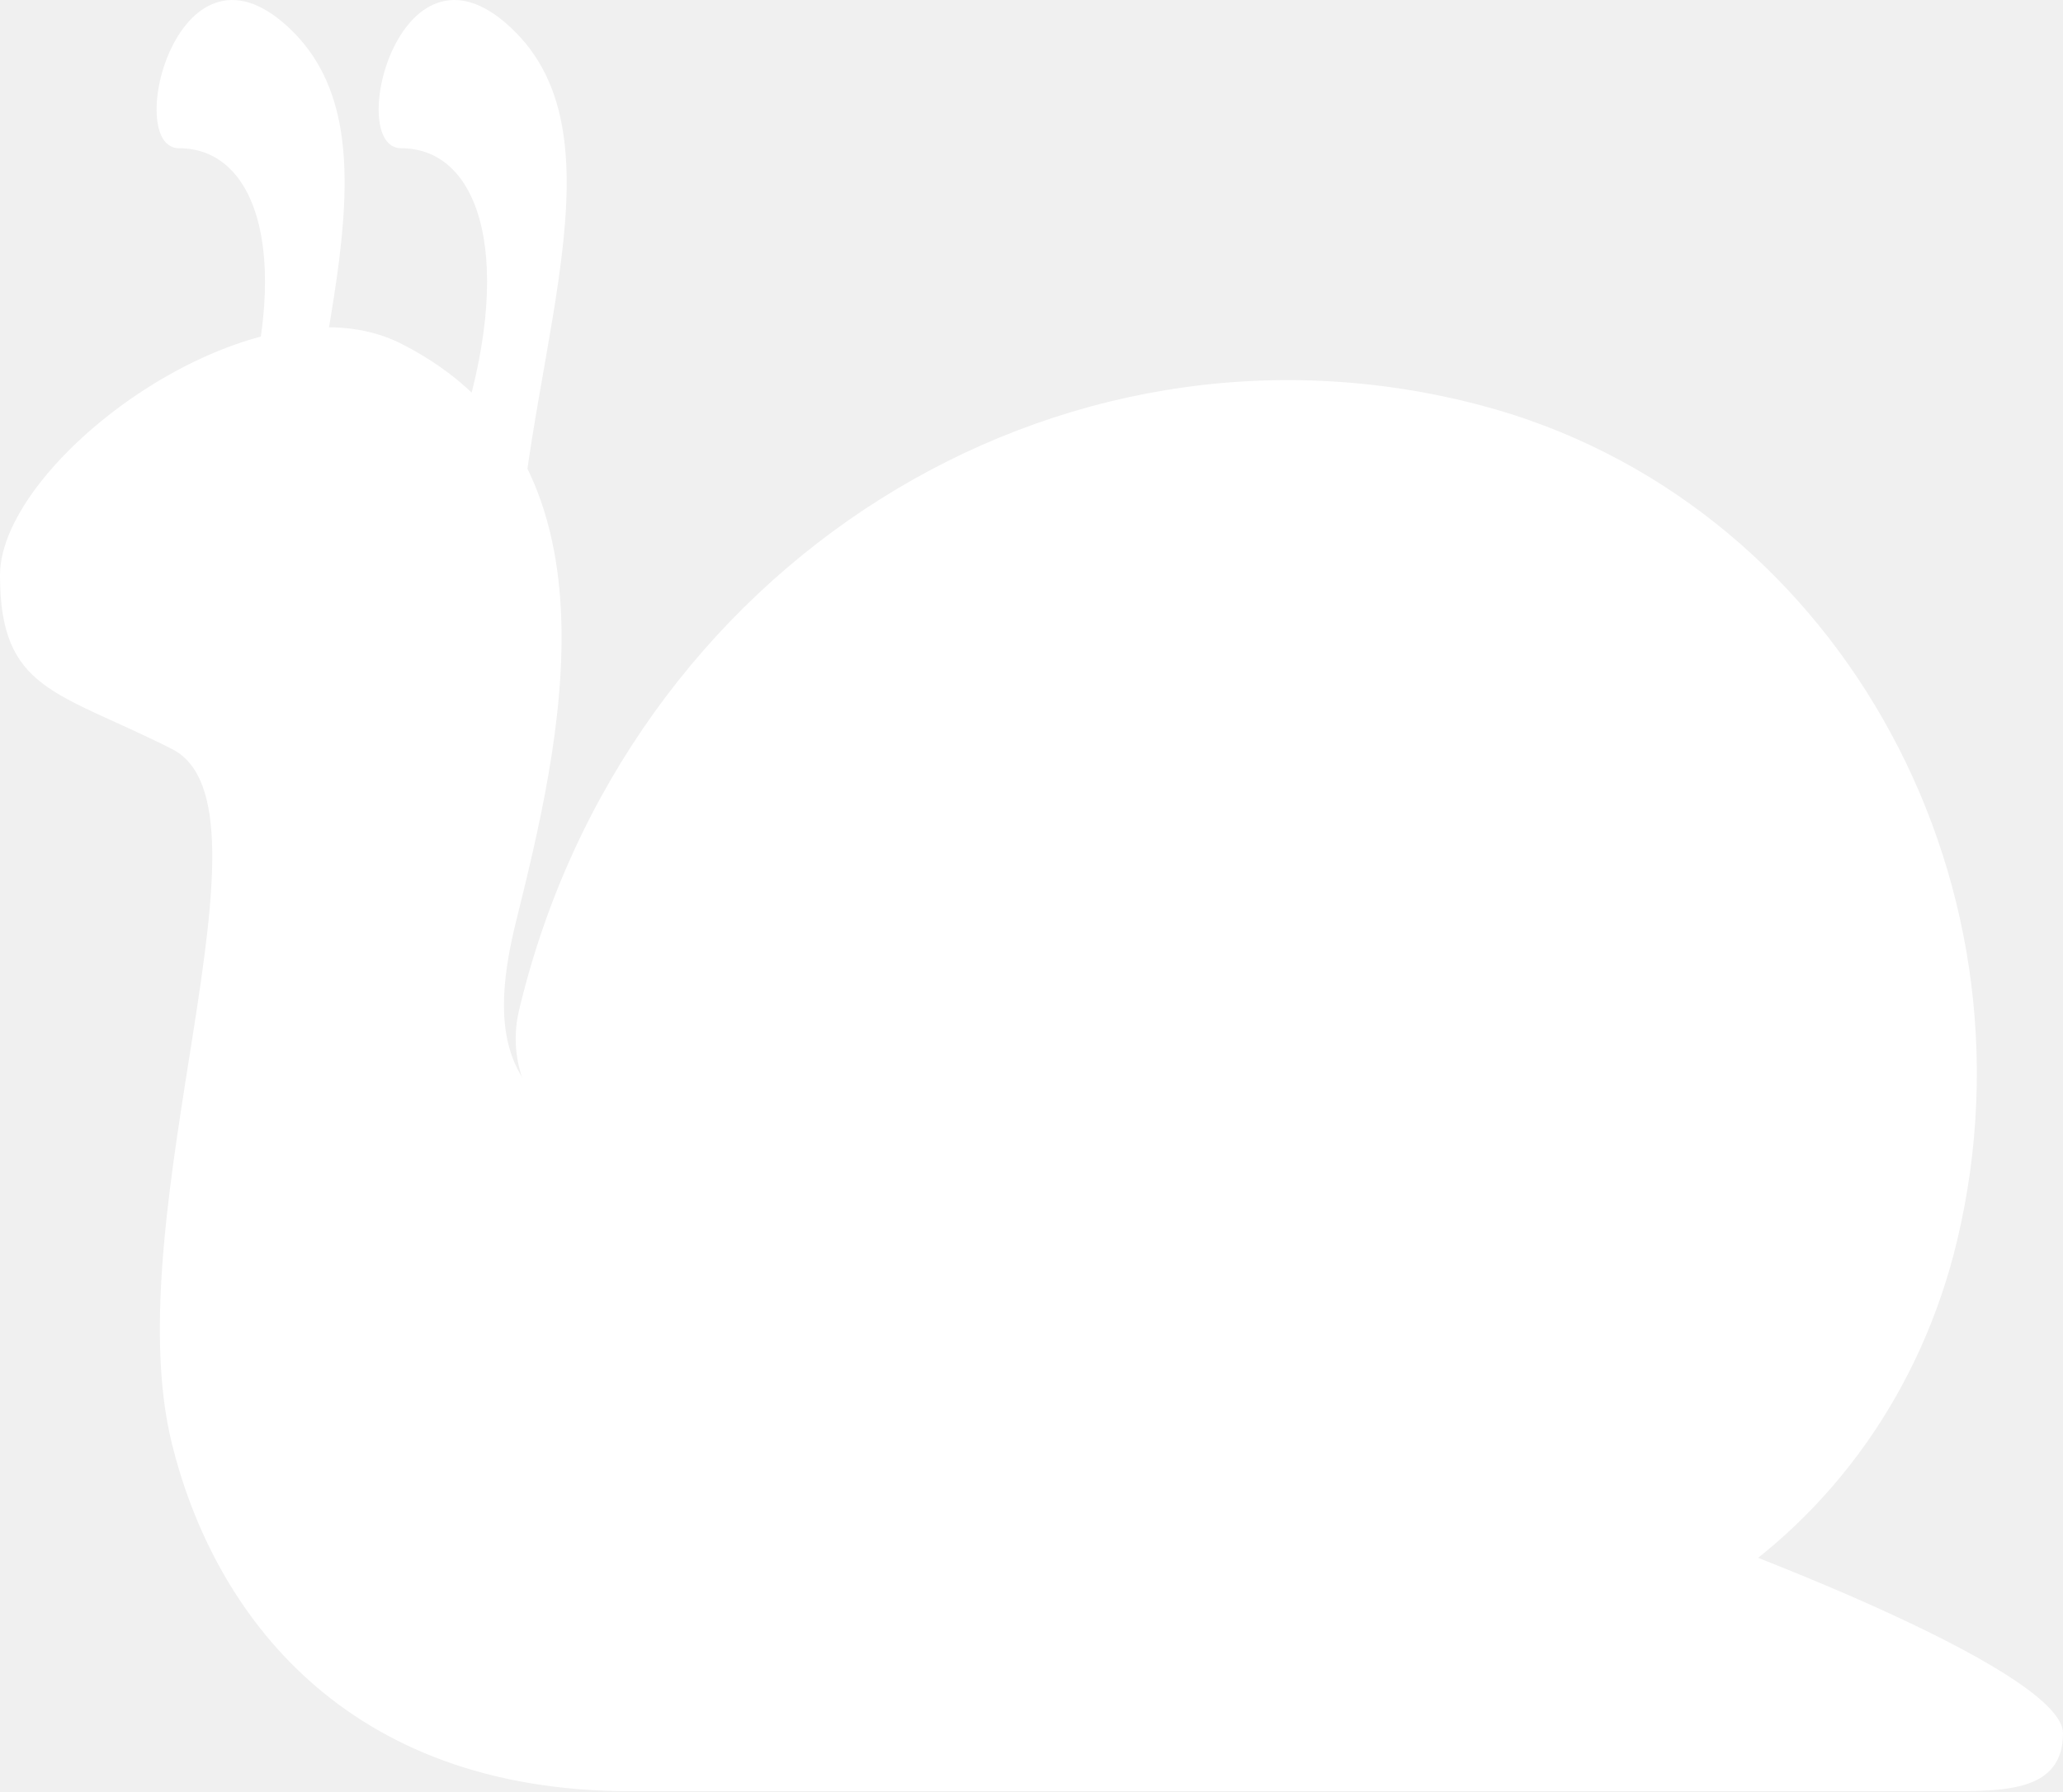
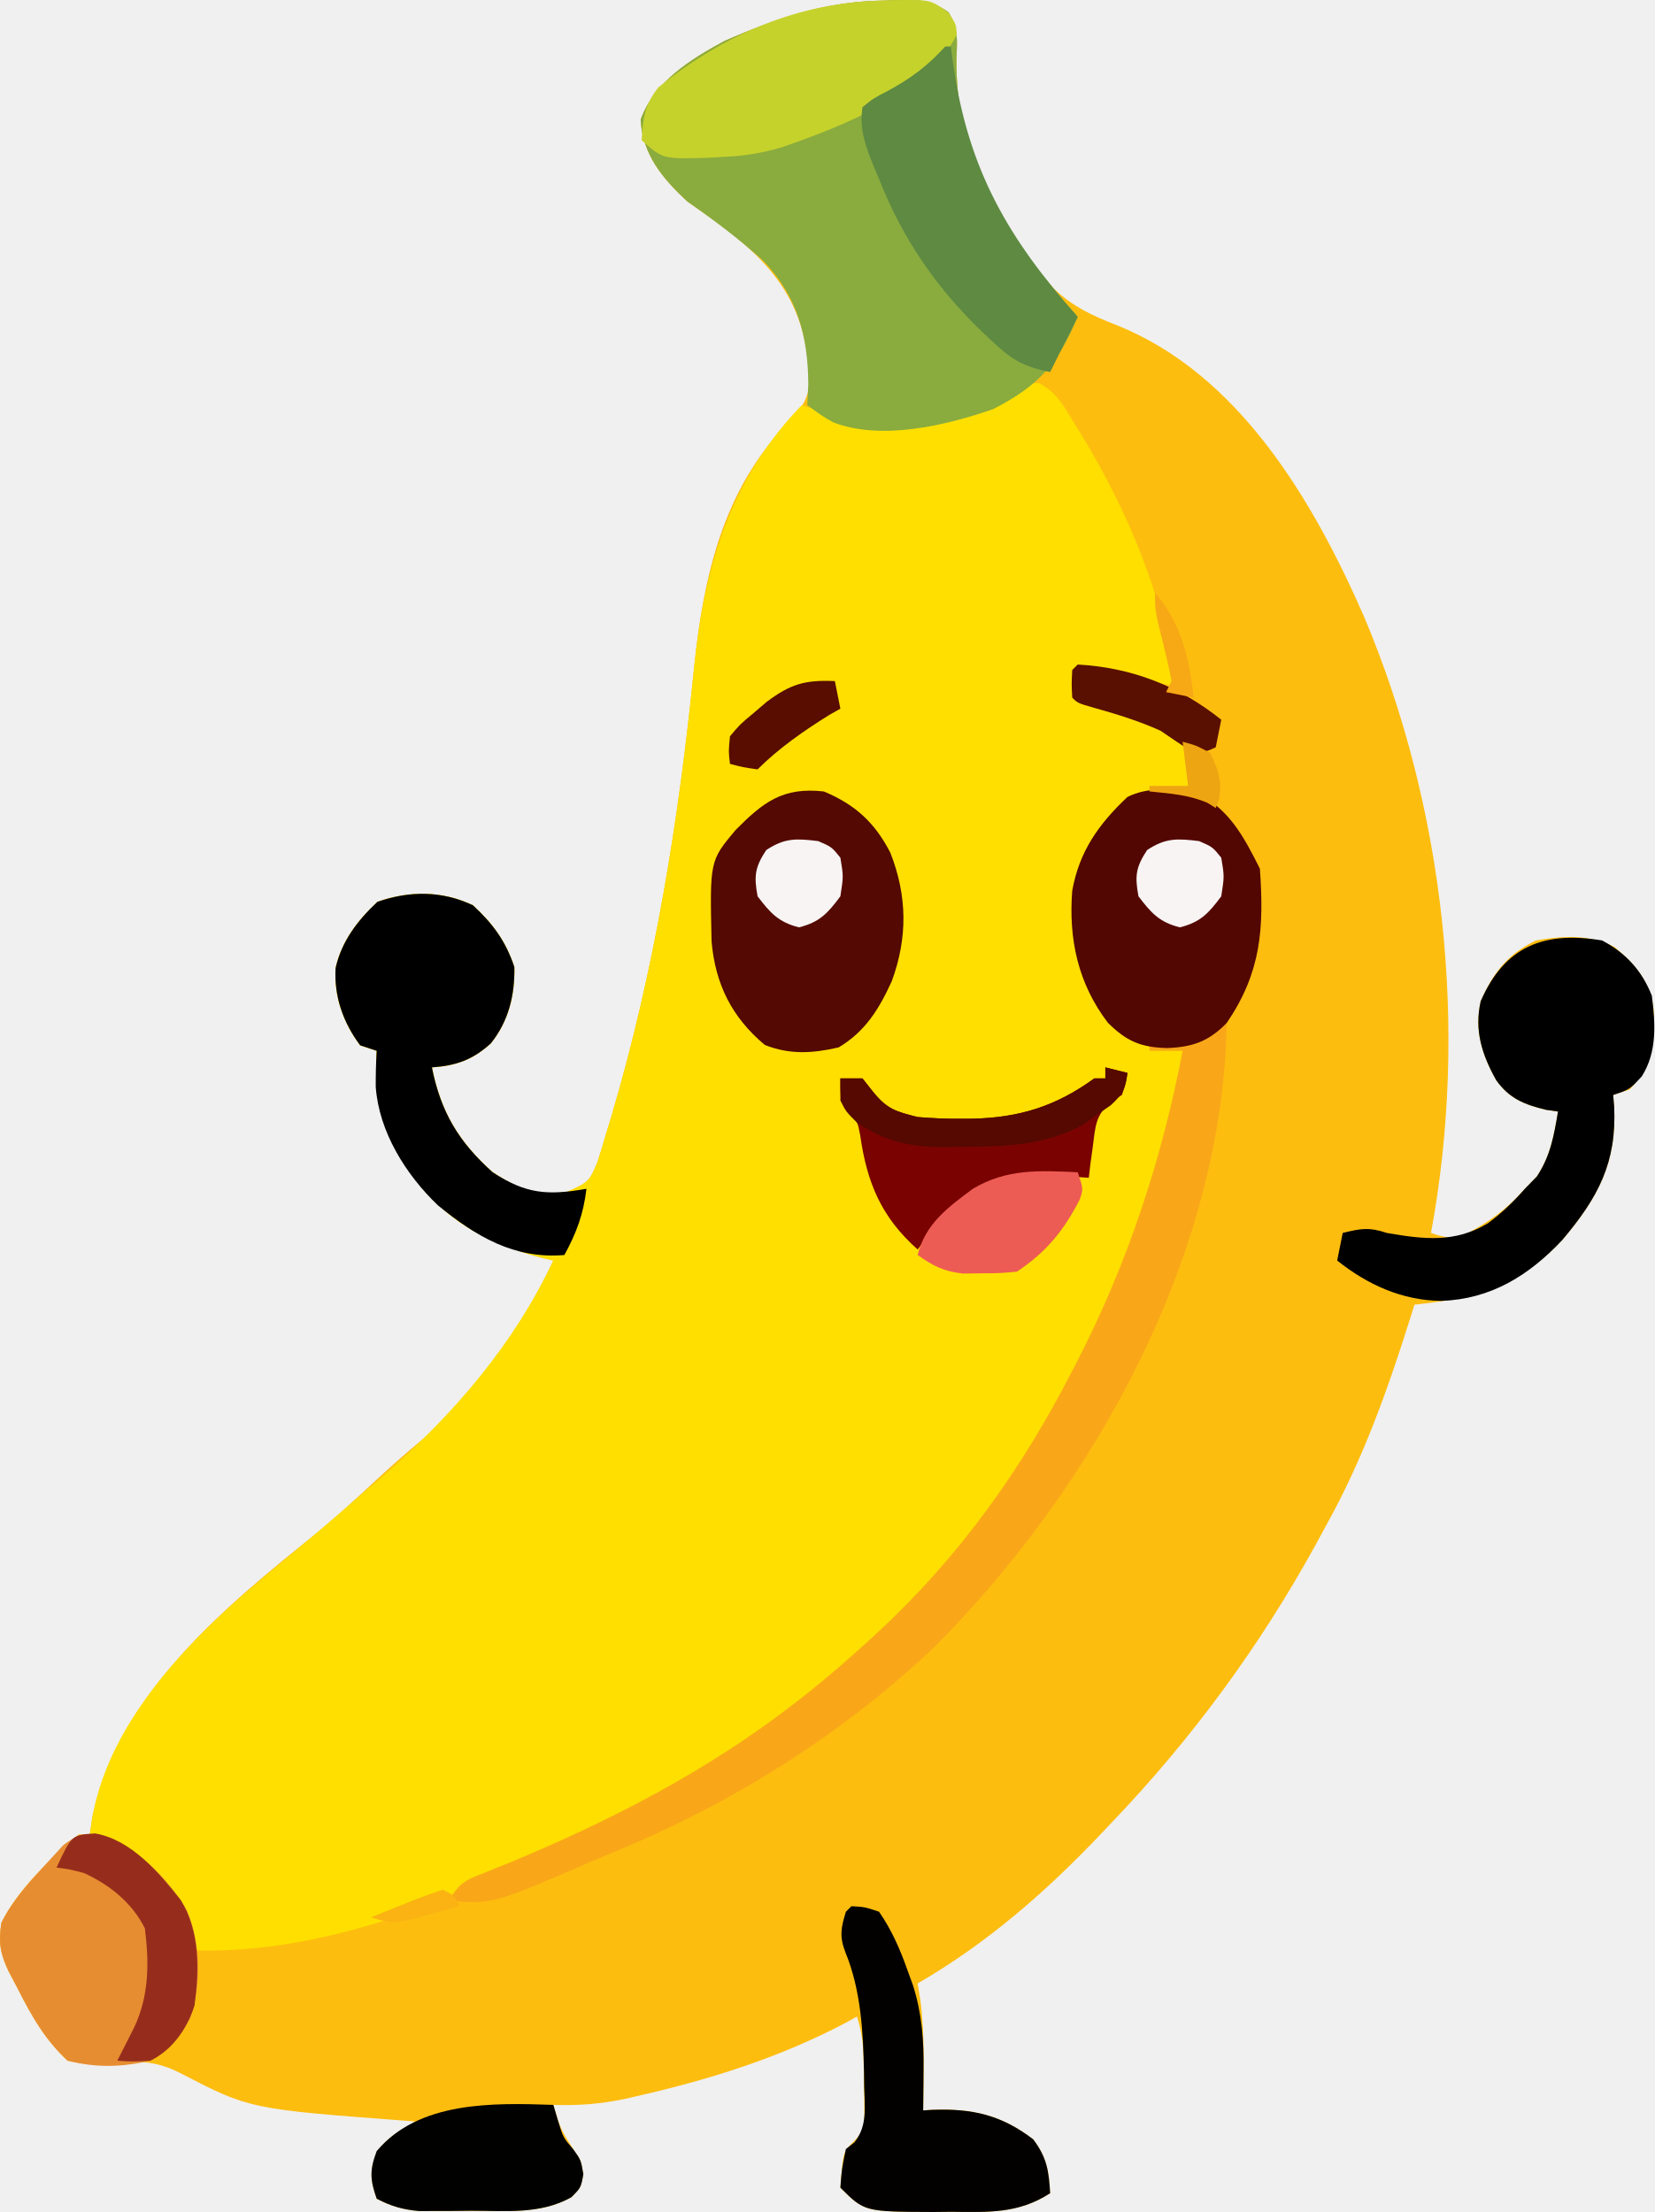
- <svg xmlns="http://www.w3.org/2000/svg" version="1.1" width="144.97" height="125.893" viewBox="0,0,144.97,125.893">
-   <g transform="translate(-167.5152,-117.0535)">
-     <g data-paper-data="{&quot;isPaintingLayer&quot;:true}" fill="#ffffff" fill-rule="nonzero" stroke="none" stroke-width="1" stroke-linecap="butt" stroke-linejoin="miter" stroke-miterlimit="10" stroke-dasharray="" stroke-dashoffset="0" style="mix-blend-mode: normal">
-       <path d="M199.731,147.82c4.027,-12.209 1.667,-20.348 -4.027,-20.348c-4.027,0 0,-16.278 8.054,-8.139c8.054,8.139 0,24.418 0,40.696c0,4.066 -8.054,0 -4.027,-12.209zM184.126,147.82c4.027,-12.209 1.667,-20.348 -4.027,-20.348c-4.027,0 0,-16.278 8.054,-8.139c8.054,8.139 0,24.418 0,40.696c0,4.066 -8.054,0 -4.027,-12.209z" />
-       <path d="M312.485,238.877c0,4.07 -4.027,4.07 -8.054,4.07h-92.62c-20.135,0 -29.284,-12.575 -32.215,-24.418c-4.027,-16.278 8.054,-44.766 0,-48.835c-8.054,-4.07 -12.081,-4.07 -12.081,-12.209c0,-8.139 18,-21.426 28.189,-16.278c16.108,8.139 11.143,28.21 8.054,40.696c-3.544,14.333 4.49,14.626 20.135,20.348c19.893,7.272 49.612,18.069 56.377,20.348c12.081,4.07 32.215,12.209 32.215,16.278z" />
-       <path d="M254.135,149.342c25.68,0 46.499,18.22 46.499,40.696c0,22.468 -9.194,44.766 -34.873,44.766c-38.751,0 -42.625,-32.557 -54.251,-36.626c-3.677,-1.286 16.945,-48.831 42.625,-48.835z" />
-       <path d="M258.443,233.599c-8.368,-2.194 -15.415,-7.679 -19.857,-15.452c-4.438,-7.769 -5.726,-16.885 -3.636,-25.667c1.776,-7.455 6.206,-13.739 12.475,-17.691c6.274,-3.96 13.635,-5.107 20.731,-3.243c6.254,1.648 11.183,6.605 13.522,13.621c2.324,6.947 0.33,13.202 -4.301,17.088c-5.167,4.334 -14.654,3.178 -11.626,0c3.874,-4.07 3.874,-12.209 -1.353,-14.915c-2.847,-1.473 -6.274,-0.309 -8.996,1.404c-2.722,1.717 -4.647,4.444 -5.412,7.679c-1.091,4.57 -0.415,9.307 1.889,13.352c2.307,4.041 5.976,6.894 10.325,8.029c5.94,1.567 12.105,0.594 17.36,-2.71c5.251,-3.309 8.96,-8.571 10.446,-14.809c4.091,-17.186 -5.899,-34.665 -22.261,-38.962c-21.5,-5.64 -43.354,8.131 -48.726,30.701c-1.043,4.363 -5.267,7.024 -9.403,5.921c-4.148,-1.091 -6.673,-5.51 -5.634,-9.873c7.446,-31.283 37.753,-50.374 67.524,-42.548c24.657,6.475 39.702,32.809 33.54,58.704c-2.493,10.463 -8.71,19.278 -17.509,24.816c-6.052,3.817 -12.822,5.771 -19.7,5.771c-3.125,0 -6.278,-0.407 -9.399,-1.217z" />
+ <svg xmlns="http://www.w3.org/2000/svg" version="1.1" width="236.889" height="316.829" viewBox="0,0,236.889,316.829">
+   <g transform="translate(-121.5555,-21.58542)">
+     <g data-paper-data="{&quot;isPaintingLayer&quot;:true}" fill-rule="nonzero" stroke="none" stroke-width="1" stroke-linecap="butt" stroke-linejoin="miter" stroke-miterlimit="10" stroke-dasharray="" stroke-dashoffset="0" style="mix-blend-mode: normal">
+       <path d="M248.217,21.668c0.957,-0.034 0.957,-0.034 1.933,-0.069c3.03,-0.033 4.66,-0.045 7.2,1.718c1.48,2.28 1.273,4.101 1.164,6.756c-0.133,13.046 5.455,23.377 13.981,32.874c2.662,2.544 5.406,3.812 8.821,5.159c17.682,6.976 28.348,25.304 35.59,41.858c11.521,27.342 14.965,59.07 9.563,88.218c1.822,0.625 2.848,0.886 4.715,0.315c3.487,-1.809 6.096,-3.647 8.723,-6.638c0.856,-0.88 0.856,-0.88 1.729,-1.778c1.935,-2.936 2.445,-5.855 3.014,-9.288c-0.856,-0.122 -0.856,-0.122 -1.729,-0.247c-3.08,-0.753 -5.239,-1.595 -7.126,-4.255c-2.049,-3.68 -3.15,-7.122 -2.211,-11.307c1.796,-4.099 3.824,-6.717 7.904,-8.695c3.829,-0.673 7.775,-0.911 11.276,0.954c3.046,2.527 5.067,4.982 5.589,8.994c0.068,4.84 -0.088,7.768 -3.427,11.393c-0.783,0.261 -1.565,0.522 -2.371,0.79c0.046,0.536 0.092,1.072 0.139,1.624c0.392,8.094 -2.298,13.074 -7.45,19.174c-6.302,6.602 -12.163,8.308 -21.144,9.238c-0.158,0.508 -0.317,1.017 -0.48,1.541c-3.302,10.496 -6.811,20.454 -12.167,30.077c-0.508,0.938 -1.017,1.875 -1.525,2.813c-8.02,14.574 -17.797,27.87 -29.302,39.871c-0.445,0.471 -0.891,0.942 -1.35,1.428c-7.947,8.375 -16.293,15.67 -26.316,21.495c0.13,0.799 0.261,1.598 0.395,2.421c0.67,5.218 0.457,10.508 0.395,15.759c0.44,-0.028 0.88,-0.055 1.334,-0.083c5.717,-0.203 9.848,0.727 14.425,4.233c1.954,2.605 2.232,4.492 2.421,7.707c-4.525,2.964 -8.892,2.725 -14.178,2.668c-0.837,0.009 -1.674,0.018 -2.536,0.028c-9.873,-0.037 -9.873,-0.037 -13.322,-3.486c0.381,-5.139 0.381,-5.139 1.997,-6.694c1.5,-1.559 1.452,-2.339 1.424,-4.471c-0.004,-0.624 -0.008,-1.247 -0.012,-1.89c-0.016,-0.648 -0.033,-1.296 -0.049,-1.964c-0.006,-0.972 -0.006,-0.972 -0.012,-1.964c-0.036,-2.755 -0.097,-4.884 -0.976,-7.521c-0.52,0.287 -1.039,0.575 -1.575,0.871c-9.43,4.984 -19.417,8.128 -29.796,10.492c-0.577,0.133 -1.154,0.265 -1.748,0.402c-3.525,0.755 -6.752,1.005 -10.356,0.883c1.004,3.398 1.004,3.398 2.865,6.373c1.087,1.531 1.087,1.531 1.433,3.557c-0.346,1.927 -0.346,1.927 -1.729,3.31c-4.467,2.482 -9.406,1.924 -14.376,1.927c-0.857,0.01 -1.715,0.019 -2.598,0.029c-0.829,0.002 -1.658,0.003 -2.512,0.005c-0.754,0.003 -1.508,0.006 -2.285,0.01c-2.337,-0.21 -4.016,-0.683 -6.092,-1.773c-0.982,-2.763 -1.037,-4.155 0.099,-6.867c1.626,-2.005 3.209,-2.933 5.434,-4.199c-0.437,-0.031 -0.873,-0.063 -1.323,-0.095c-22.4,-1.68 -22.4,-1.68 -32.32,-6.821c-3.691,-1.893 -6.224,-1.758 -10.325,-1.383c-3.032,0.13 -3.032,0.13 -5.829,-0.395c-3.236,-3.023 -5.112,-6.316 -7.114,-10.276c-0.445,-0.846 -0.891,-1.691 -1.349,-2.563c-1.219,-2.6 -1.436,-4.082 -1.022,-6.922c2.495,-4.991 6.921,-8.993 11.066,-12.647c0.522,0 1.043,0 1.581,0c0.147,-0.946 0.293,-1.891 0.445,-2.865c4.01,-17.524 18.792,-29.65 32.155,-40.383c2.854,-2.365 5.573,-4.858 8.285,-7.383c2.181,-2.029 4.397,-3.984 6.69,-5.885c7.751,-6.774 14.439,-16.349 18.822,-25.689c-0.65,-0.155 -1.3,-0.31 -1.97,-0.469c-8.884,-2.38 -15.205,-6.415 -20.017,-14.376c-2.764,-5.181 -3.675,-9.302 -3.307,-15.191c-0.783,-0.261 -1.565,-0.522 -2.371,-0.79c-2.437,-3.268 -3.745,-6.976 -3.52,-11.051c0.869,-3.871 3.148,-6.826 5.99,-9.501c4.63,-1.61 9.25,-1.602 13.684,0.494c2.864,2.655 4.688,5.123 5.928,8.843c0.079,4.017 -0.815,7.758 -3.372,10.939c-2.611,2.371 -4.964,3.189 -8.435,3.437c1.282,6.397 3.825,10.657 8.695,15.018c3.739,2.441 6.135,3.381 10.625,2.825c3.014,-1.333 3.245,-1.471 4.397,-4.307c0.437,-1.342 0.846,-2.693 1.232,-4.051c0.338,-1.107 0.338,-1.107 0.684,-2.236c6.262,-21.06 9.748,-42.728 11.914,-64.556c1.31,-12.845 4.091,-25.337 13.339,-34.927c2.226,-2.405 2.817,-3.137 3.409,-6.472c-0.167,-1.585 -0.167,-1.585 -0.543,-3.261c-0.177,-1.042 -0.177,-1.042 -0.358,-2.106c-2.071,-9.636 -9.057,-14.536 -16.784,-19.928c-3.591,-3.3 -6.47,-6.785 -6.719,-11.758c1.979,-5.417 7.085,-8.603 12.005,-11.264c7.567,-3.308 14.641,-5.681 22.923,-5.78z" fill="#fdbd0f" />
+       <path d="M270.306,76.458c2.51,1.217 3.628,3.369 5.033,5.678c0.308,0.497 0.617,0.994 0.935,1.506c6.942,11.365 11.714,23.11 13.836,36.287c-0.497,-0.105 -0.994,-0.21 -1.507,-0.318c-4.234,-0.874 -8.425,-1.576 -12.721,-2.053c0,1.304 0,2.608 0,3.952c0.75,0.196 1.5,0.391 2.272,0.593c4.369,1.242 8.682,2.909 12.746,4.94c0.327,1.633 0.327,1.633 0.494,3.606c0.089,0.98 0.089,0.98 0.179,1.979c0.039,0.504 0.077,1.009 0.117,1.528c-0.674,0.089 -0.674,0.089 -1.362,0.179c-4.889,0.832 -8.004,2.39 -11.285,6.144c-3.183,5.2 -3.788,10.601 -3.162,16.599c1.471,5.443 3.864,10.446 8.645,13.684c2.099,0.7 4.184,1.035 6.373,1.334c-0.936,20.308 -11.975,44.631 -23.713,60.863c-0.55,0.772 -1.1,1.545 -1.667,2.34c-3.884,5.317 -8.029,10.276 -12.56,15.049c-0.362,0.388 -0.724,0.776 -1.098,1.176c-9.592,10.223 -20.611,18.902 -32.891,25.699c-0.646,0.358 -1.292,0.715 -1.957,1.083c-19.652,10.767 -44.532,23.394 -67.601,22.63c-0.403,-0.931 -0.403,-0.931 -0.815,-1.88c-2.502,-5.423 -4.995,-10.008 -10.251,-13.138c-2.093,-0.553 -2.093,-0.553 -3.952,-0.79c0.959,-14.059 11.506,-25.828 21.601,-34.785c2.311,-2.003 4.654,-3.965 7.007,-5.919c4.21,-3.505 8.359,-7.082 12.495,-10.674c0.426,-0.37 0.853,-0.74 1.292,-1.121c9.778,-8.542 18.442,-18.648 24.002,-30.497c-0.65,-0.155 -1.3,-0.31 -1.97,-0.469c-8.884,-2.38 -15.205,-6.415 -20.017,-14.376c-2.764,-5.181 -3.675,-9.302 -3.307,-15.191c-0.783,-0.261 -1.565,-0.522 -2.371,-0.79c-2.437,-3.268 -3.745,-6.976 -3.52,-11.051c0.869,-3.871 3.148,-6.826 5.99,-9.501c4.63,-1.61 9.25,-1.602 13.684,0.494c2.864,2.655 4.688,5.123 5.928,8.843c0.079,4.017 -0.815,7.758 -3.372,10.939c-2.611,2.371 -4.964,3.189 -8.435,3.437c1.282,6.397 3.825,10.657 8.695,15.018c3.739,2.441 6.135,3.381 10.625,2.825c3.014,-1.333 3.245,-1.471 4.397,-4.307c0.437,-1.342 0.846,-2.693 1.232,-4.051c0.338,-1.107 0.338,-1.107 0.684,-2.236c6.262,-21.06 9.748,-42.728 11.914,-64.556c1.459,-14.313 5.165,-26.963 15.413,-37.546c4.545,1.482 4.545,1.482 6.323,2.371c7.995,0.687 16.231,-0.337 23.367,-4.15c2.717,-1.383 2.717,-1.383 4.255,-1.38z" fill="#fedf00" />
+       <path d="M248.217,21.668c0.638,-0.023 1.276,-0.046 1.933,-0.069c3.03,-0.033 4.66,-0.045 7.2,1.718c1.48,2.28 1.273,4.101 1.164,6.756c-0.155,15.189 7.705,25.996 17.368,36.897c-2.876,6.825 -5.585,9.831 -12.054,13.19c-6.757,2.365 -16.059,4.594 -22.972,1.908c-1.531,-0.871 -1.531,-0.871 -3.705,-2.452c0.073,-1.492 0.073,-1.492 0.148,-3.014c-0.043,-6.906 -1.587,-12.636 -6.447,-17.661c-3.412,-3.097 -7.068,-5.838 -10.844,-8.472c-3.591,-3.3 -6.47,-6.785 -6.719,-11.758c1.979,-5.417 7.085,-8.603 12.005,-11.264c7.567,-3.308 14.641,-5.681 22.923,-5.78z" fill="#8aab3e" />
+       <path d="M297.224,168.145c-0.613,33.177 -18.812,66.126 -41.736,89.22c-13.293,12.649 -29.197,22.612 -46.144,29.543c-1.36,0.56 -2.711,1.142 -4.061,1.726c-13.214,5.687 -13.214,5.687 -19.511,5.19c1.665,-2.497 2.091,-2.787 4.727,-3.826c0.65,-0.264 1.301,-0.528 1.971,-0.801c0.708,-0.283 1.416,-0.566 2.145,-0.857c14.623,-6.082 28.435,-13.218 40.954,-22.972c0.453,-0.353 0.907,-0.706 1.374,-1.07c3.073,-2.429 6.015,-4.978 8.902,-7.625c0.47,-0.43 0.941,-0.861 1.426,-1.305c11.653,-10.809 20.582,-23.312 27.82,-37.427c0.401,-0.773 0.401,-0.773 0.81,-1.562c7.172,-13.987 12.071,-28.858 14.998,-44.283c-1.565,0 -3.13,0 -4.743,0c0,-0.261 0,-0.522 0,-0.79c0.543,-0.096 1.086,-0.192 1.646,-0.29c0.712,-0.132 1.424,-0.265 2.158,-0.401c0.706,-0.128 1.412,-0.257 2.14,-0.389c1.835,-0.468 3.369,-2.081 5.122,-2.081z" fill="#f9a718" />
+       <path d="M350.974,156.289c3.407,1.815 5.693,4.313 7.114,7.904c0.517,3.976 0.778,8.07 -1.433,11.56c-1.729,1.877 -1.729,1.877 -4.1,2.668c0.046,0.536 0.092,1.072 0.139,1.624c0.392,8.094 -2.298,13.074 -7.45,19.174c-4.787,5.082 -10.209,8.447 -17.291,8.695c-5.614,-0.056 -10.579,-2.314 -14.919,-5.78c0.261,-1.304 0.522,-2.608 0.79,-3.952c2.598,-0.632 3.723,-0.867 6.323,0c5.297,0.918 9.753,1.458 14.484,-1.393c1.995,-1.474 3.641,-3.068 5.277,-4.931c0.571,-0.587 1.141,-1.174 1.729,-1.778c1.935,-2.936 2.445,-5.855 3.014,-9.288c-0.571,-0.082 -1.141,-0.163 -1.729,-0.247c-3.08,-0.753 -5.239,-1.595 -7.126,-4.255c-2.049,-3.68 -3.15,-7.122 -2.211,-11.307c3.443,-7.861 9.037,-10.076 17.39,-8.695z" fill="#010000" />
+       <path d="M189.281,151.25c2.864,2.655 4.688,5.123 5.928,8.843c0.079,4.017 -0.815,7.758 -3.372,10.939c-2.611,2.371 -4.964,3.189 -8.435,3.437c1.282,6.397 3.825,10.657 8.695,15.018c4.752,3.109 7.835,3.36 13.437,2.371c-0.43,3.608 -1.419,6.302 -3.162,9.485c-7.196,0.612 -12.657,-2.663 -18.121,-7.126c-4.589,-4.39 -8.439,-10.531 -8.892,-16.982c-0.008,-1.721 0.032,-3.421 0.139,-5.138c-0.783,-0.261 -1.565,-0.522 -2.371,-0.79c-2.437,-3.268 -3.745,-6.976 -3.52,-11.051c0.869,-3.871 3.148,-6.826 5.99,-9.501c4.63,-1.61 9.25,-1.602 13.684,0.494z" fill="#000000" />
+       <path d="M239.523,134.947c4.481,1.869 7.328,4.474 9.535,8.794c2.424,6.202 2.484,12.126 0.198,18.378c-1.807,3.957 -3.779,7.209 -7.608,9.485c-3.714,0.864 -6.988,1.071 -10.572,-0.346c-4.711,-3.947 -7.084,-8.674 -7.626,-14.814c-0.257,-11.552 -0.257,-11.552 3.427,-15.963c3.986,-4.022 6.772,-6.186 12.647,-5.533z" fill="#540902" />
+       <path d="M292.482,134.947c4.942,2.238 7.147,6.389 9.485,11.066c0.604,8.567 0.19,14.838 -4.743,22.083c-2.565,2.645 -4.887,3.468 -8.547,3.606c-3.771,-0.094 -5.805,-0.976 -8.472,-3.619c-4.291,-5.615 -5.646,-11.993 -5.113,-18.909c1.013,-5.648 3.77,-9.532 7.904,-13.437c2.94,-1.47 6.277,-1.132 9.485,-0.79z" fill="#530702" />
+       <path d="M135.58,284.308c5.399,1.603 9.866,6.093 12.746,10.899c1.977,4.697 2.094,10.628 0.482,15.441c-1.44,2.691 -3.125,4.545 -5.718,6.098c-4.199,0.938 -7.716,1.034 -11.857,0c-3.236,-3.03 -5.109,-6.311 -7.114,-10.276c-0.445,-0.846 -0.891,-1.691 -1.349,-2.563c-1.219,-2.6 -1.436,-4.082 -1.022,-6.922c1.741,-3.481 4.342,-6.177 6.966,-9.041c0.961,-1.05 0.961,-1.05 1.942,-2.121c2.158,-1.485 2.158,-1.485 4.925,-1.516z" fill="#e78d31" />
+       <path d="M248.217,21.668c0.638,-0.023 1.276,-0.046 1.933,-0.069c4.687,-0.05 4.687,-0.05 7.203,1.817c1.139,1.661 1.139,1.661 1.189,3.193c-4.347,8.438 -16.349,13.034 -24.825,16.003c-2.835,0.871 -5.466,1.304 -8.423,1.436c-0.73,0.041 -1.459,0.082 -2.211,0.124c-6.6,0.21 -6.6,0.21 -9.646,-2.495c0.185,-3.143 0.41,-5.045 2.371,-7.559c9.366,-7.61 20.258,-12.304 32.408,-12.449z" fill="#c6d22c" />
+       <path d="M243.475,294.615c1.877,0.099 1.877,0.099 3.952,0.79c1.815,2.621 2.983,5.306 4.051,8.3c0.263,0.725 0.526,1.451 0.797,2.198c1.321,4.143 1.579,7.944 1.525,12.276c-0.004,0.548 -0.007,1.095 -0.011,1.66c-0.009,1.341 -0.023,2.681 -0.039,4.022c0.66,-0.041 0.66,-0.041 1.334,-0.083c5.717,-0.203 9.848,0.727 14.425,4.233c1.954,2.605 2.232,4.492 2.421,7.707c-4.525,2.964 -8.892,2.725 -14.178,2.668c-0.837,0.009 -1.674,0.018 -2.536,0.028c-9.873,-0.037 -9.873,-0.037 -13.322,-3.486c0.198,-2.668 0.198,-2.668 0.79,-5.533c0.398,-0.313 0.797,-0.626 1.207,-0.948c1.932,-2.363 1.476,-5.177 1.411,-8.093c-0.008,-0.636 -0.016,-1.272 -0.024,-1.927c-0.124,-5.821 -0.432,-11.776 -2.666,-17.213c-0.881,-2.273 -0.632,-3.507 0.071,-5.808c0.261,-0.261 0.522,-0.522 0.79,-0.79z" fill="#020100" />
+       <path d="M256.912,28.239c0.261,0 0.522,0 0.79,0c0.125,0.917 0.251,1.834 0.38,2.779c2.168,14.921 7.798,24.668 17.8,35.952c-1.956,3.913 -1.956,3.913 -3.952,7.904c-4.031,-0.806 -5.661,-1.902 -8.497,-4.594c-0.412,-0.387 -0.824,-0.773 -1.249,-1.172c-6.594,-6.353 -11.415,-13.379 -14.757,-21.899c-0.252,-0.597 -0.503,-1.194 -0.763,-1.809c-1.183,-2.911 -2.076,-5.331 -1.609,-8.466c1.59,-1.284 1.59,-1.284 3.705,-2.371c3.312,-1.811 5.624,-3.551 8.151,-6.323z" fill="#5e8a42" />
+       <path d="M279.835,174.469c1.043,0.261 2.087,0.522 3.162,0.79c-0.198,1.433 -0.198,1.433 -0.79,3.162c-0.77,0.489 -0.77,0.489 -1.556,0.988c-2.215,1.909 -2.225,3.418 -2.594,6.274c-0.118,0.859 -0.236,1.718 -0.358,2.603c-0.077,0.657 -0.155,1.314 -0.235,1.992c-0.707,-0.046 -1.414,-0.092 -2.143,-0.139c-6.539,-0.244 -11.486,0.097 -16.828,4.091c-2.033,1.981 -3.832,4.053 -5.533,6.323c-5.186,-4.609 -7.261,-9.535 -8.229,-16.364c-0.361,-1.895 -0.361,-1.895 -1.698,-3.433c-1.139,-1.544 -1.139,-1.544 -1.139,-4.706c1.043,0 2.087,0 3.162,0c0.489,0.62 0.978,1.239 1.482,1.877c2.065,2.551 3.268,2.851 6.422,3.656c2.082,0.168 4.048,0.264 6.126,0.247c0.556,-0.003 1.111,-0.007 1.684,-0.01c6.78,-0.146 12.003,-1.796 17.484,-5.77c0.522,0 1.043,0 1.581,0c0,-0.522 0,-1.043 0,-1.581z" fill="#7a0301" />
+       <path d="M200.791,323.071c0.212,0.717 0.424,1.435 0.642,2.174c0.775,2.536 0.775,2.536 2.223,4.199c1.087,1.531 1.087,1.531 1.433,3.557c-0.346,1.927 -0.346,1.927 -1.729,3.31c-4.467,2.482 -9.406,1.924 -14.376,1.927c-1.286,0.015 -1.286,0.015 -2.598,0.029c-0.829,0.002 -1.658,0.003 -2.512,0.005c-0.754,0.003 -1.508,0.006 -2.285,0.01c-2.337,-0.21 -4.016,-0.683 -6.092,-1.773c-0.959,-2.698 -1.021,-4.138 0,-6.817c6.035,-7.167 16.596,-6.92 25.294,-6.62z" fill="#010100" />
+       <path d="M275.883,189.487c0.79,2.371 0.79,2.371 0.315,3.847c-2.276,4.466 -4.782,7.562 -9.01,10.381c-2.34,0.238 -2.34,0.238 -5.039,0.247c-1.33,0.02 -1.33,0.02 -2.686,0.04c-2.765,-0.311 -4.255,-1.063 -6.503,-2.658c1.083,-4.466 4.37,-6.859 7.904,-9.485c4.867,-2.901 9.522,-2.615 15.018,-2.371z" fill="#ed5c54" />
+       <path d="M135.185,284.191c5.192,0.914 9.134,5.626 12.273,9.569c2.75,4.591 2.614,9.907 1.954,15.083c-1.134,3.386 -3.077,6.281 -6.323,7.904c-2.569,0.148 -2.569,0.148 -4.743,0c0.219,-0.429 0.438,-0.858 0.664,-1.3c0.429,-0.848 0.429,-0.848 0.868,-1.714c0.426,-0.839 0.426,-0.839 0.861,-1.695c2.173,-4.563 2.192,-9.309 1.559,-14.262c-1.852,-3.667 -4.989,-6.194 -8.695,-7.904c-2.128,-0.559 -2.128,-0.559 -3.952,-0.79c2.185,-4.682 2.185,-4.682 5.533,-4.891z" fill="#962d1c" />
+       <path d="M279.835,174.469c1.043,0.261 2.087,0.522 3.162,0.79c-0.273,2.255 -0.679,3.059 -2.374,4.625c-0.667,0.463 -1.335,0.925 -2.022,1.402c-0.653,0.467 -1.306,0.933 -1.979,1.414c-5.55,3 -11.165,3.122 -17.337,3.131c-0.748,0.019 -1.496,0.039 -2.266,0.059c-4.944,0.021 -8.621,-0.715 -12.752,-3.517c-1.581,-1.581 -1.581,-1.581 -2.371,-3.162c0,-1.043 0,-2.087 0,-3.162c1.043,0 2.087,0 3.162,0c0.489,0.62 0.978,1.239 1.482,1.877c2.065,2.551 3.268,2.851 6.422,3.656c2.082,0.168 4.048,0.264 6.126,0.247c0.556,-0.003 1.111,-0.007 1.684,-0.01c6.78,-0.146 12.003,-1.796 17.484,-5.77c0.522,0 1.043,0 1.581,0c0,-0.522 0,-1.043 0,-1.581z" fill="#550900" />
+       <path d="M275.883,116.767c7.748,0.43 14.51,3.071 20.551,7.904c-0.261,1.304 -0.522,2.608 -0.79,3.952c-1.284,0.593 -1.284,0.593 -3.162,0.79c-1.603,-1.02 -3.18,-2.08 -4.743,-3.162c-3.05,-1.379 -6.216,-2.363 -9.436,-3.261c-2.421,-0.692 -2.421,-0.692 -3.211,-1.482c-0.099,-1.976 -0.099,-1.976 0,-3.952c0.261,-0.261 0.522,-0.522 0.79,-0.79z" fill="#5a1000" />
+       <path d="M293.272,142.061c1.927,0.84 1.927,0.84 3.162,2.371c0.445,2.668 0.445,2.668 0,5.533c-1.807,2.426 -2.968,3.706 -5.928,4.446c-2.931,-0.733 -4.118,-2.067 -5.928,-4.446c-0.535,-2.912 -0.394,-4.144 1.235,-6.62c2.648,-1.765 4.336,-1.675 7.46,-1.284z" fill="#f7f4f3" />
+       <path d="M238.732,142.061c1.927,0.84 1.927,0.84 3.162,2.371c0.445,2.668 0.445,2.668 0,5.533c-1.807,2.426 -2.968,3.706 -5.928,4.446c-2.931,-0.733 -4.118,-2.067 -5.928,-4.446c-0.535,-2.912 -0.394,-4.144 1.235,-6.62c2.648,-1.765 4.336,-1.675 7.46,-1.284z" fill="#f7f4f3" />
+       <path d="M241.103,119.139c0.261,1.304 0.522,2.608 0.79,3.952c-0.783,0.44 -0.783,0.44 -1.581,0.889c-3.646,2.279 -7.229,4.759 -10.276,7.806c-2.075,-0.296 -2.075,-0.296 -3.952,-0.79c-0.21,-1.769 -0.21,-1.769 0,-3.952c1.445,-1.714 1.445,-1.714 3.359,-3.31c0.935,-0.799 0.935,-0.799 1.89,-1.615c3.402,-2.551 5.488,-3.174 9.769,-2.98z" fill="#580d00" />
+       <path d="M290.901,127.833c1.877,0.494 1.877,0.494 3.952,1.581c1.15,2.405 1.703,3.969 1.284,6.62c-0.163,0.424 -0.326,0.848 -0.494,1.284c-0.391,-0.245 -0.783,-0.489 -1.186,-0.741c-2.751,-1.169 -5.328,-1.333 -8.3,-1.63c0,-0.261 0,-0.522 0,-0.79c1.826,0 3.652,0 5.533,0c-0.261,-2.087 -0.522,-4.173 -0.79,-6.323z" fill="#eea512" />
+       <path d="M286.949,106.492c3.734,4.267 4.959,9.512 5.533,15.018c-1.304,-0.261 -2.608,-0.522 -3.952,-0.79c0.261,-0.522 0.522,-1.043 0.79,-1.581c-0.325,-1.707 -0.713,-3.403 -1.136,-5.088c-1.235,-4.957 -1.235,-4.957 -1.235,-7.559z" fill="#f6a915" />
+       <path d="M184.983,292.244c1.581,0.79 1.581,0.79 2.371,2.371c-1.512,0.421 -3.028,0.83 -4.545,1.235c-0.844,0.229 -1.687,0.459 -2.557,0.695c-2.26,0.419 -3.424,0.429 -5.545,-0.349c1.268,-0.511 2.536,-1.022 3.804,-1.531c1.059,-0.426 1.059,-0.426 2.14,-0.861c1.429,-0.56 2.876,-1.074 4.332,-1.559z" fill="#fab313" />
    </g>
  </g>
</svg>
